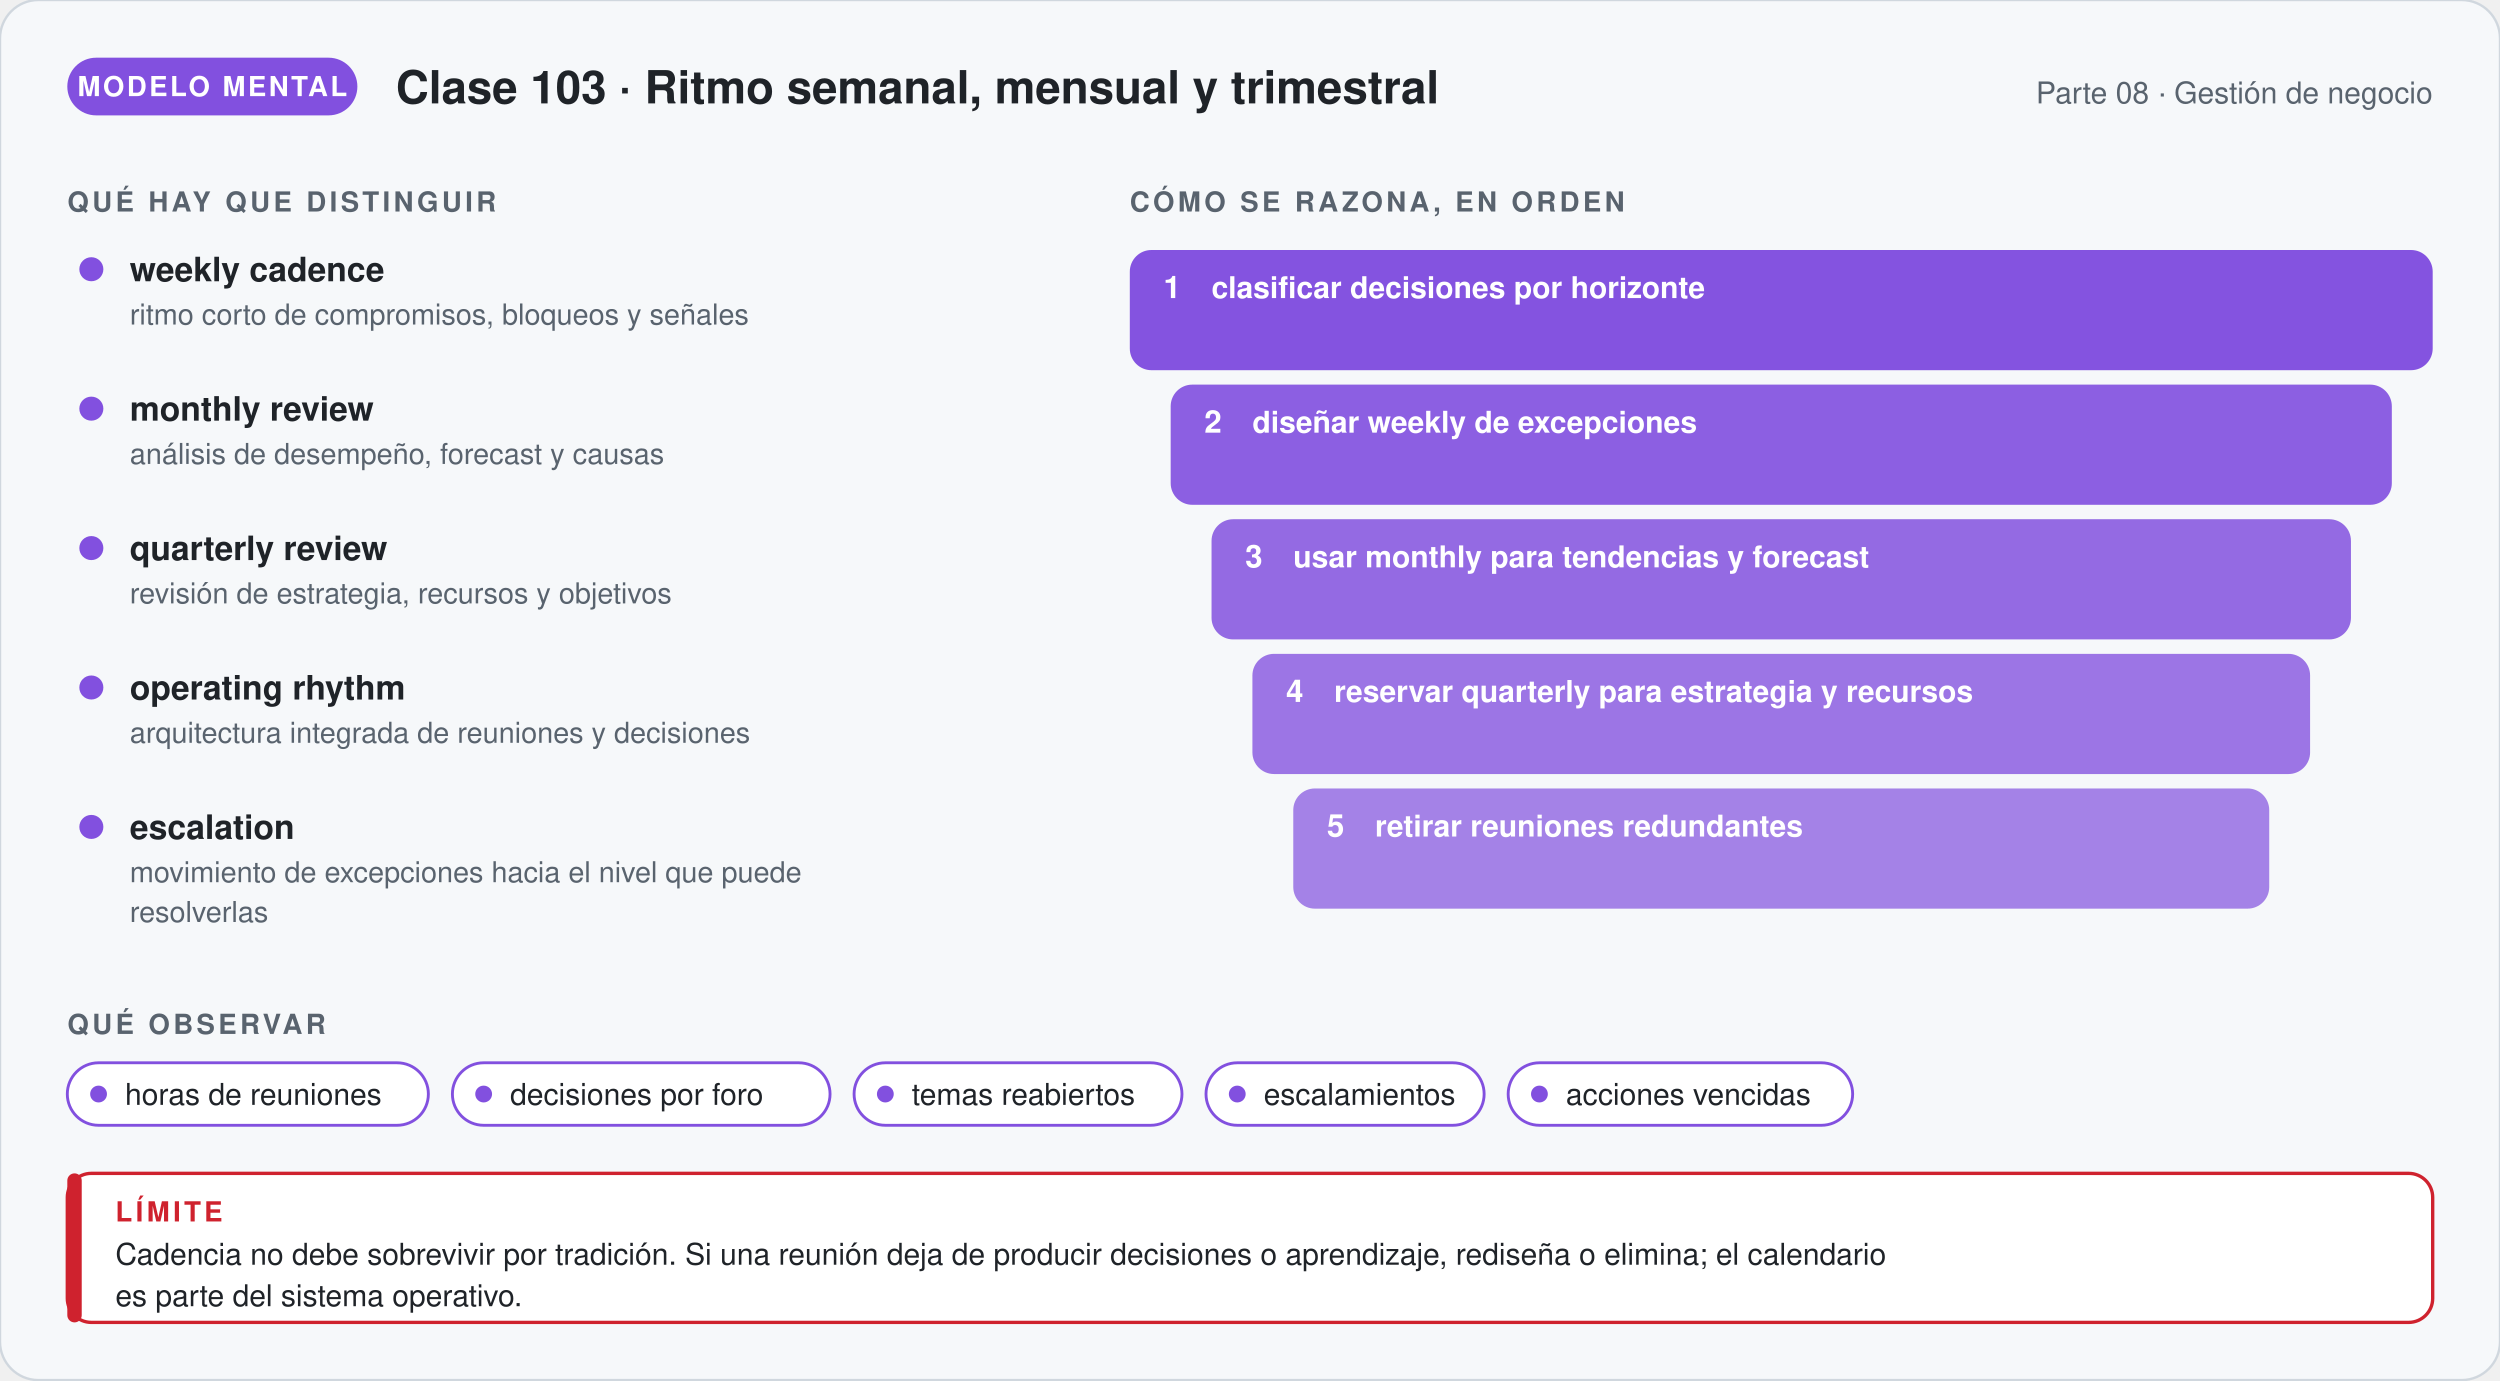
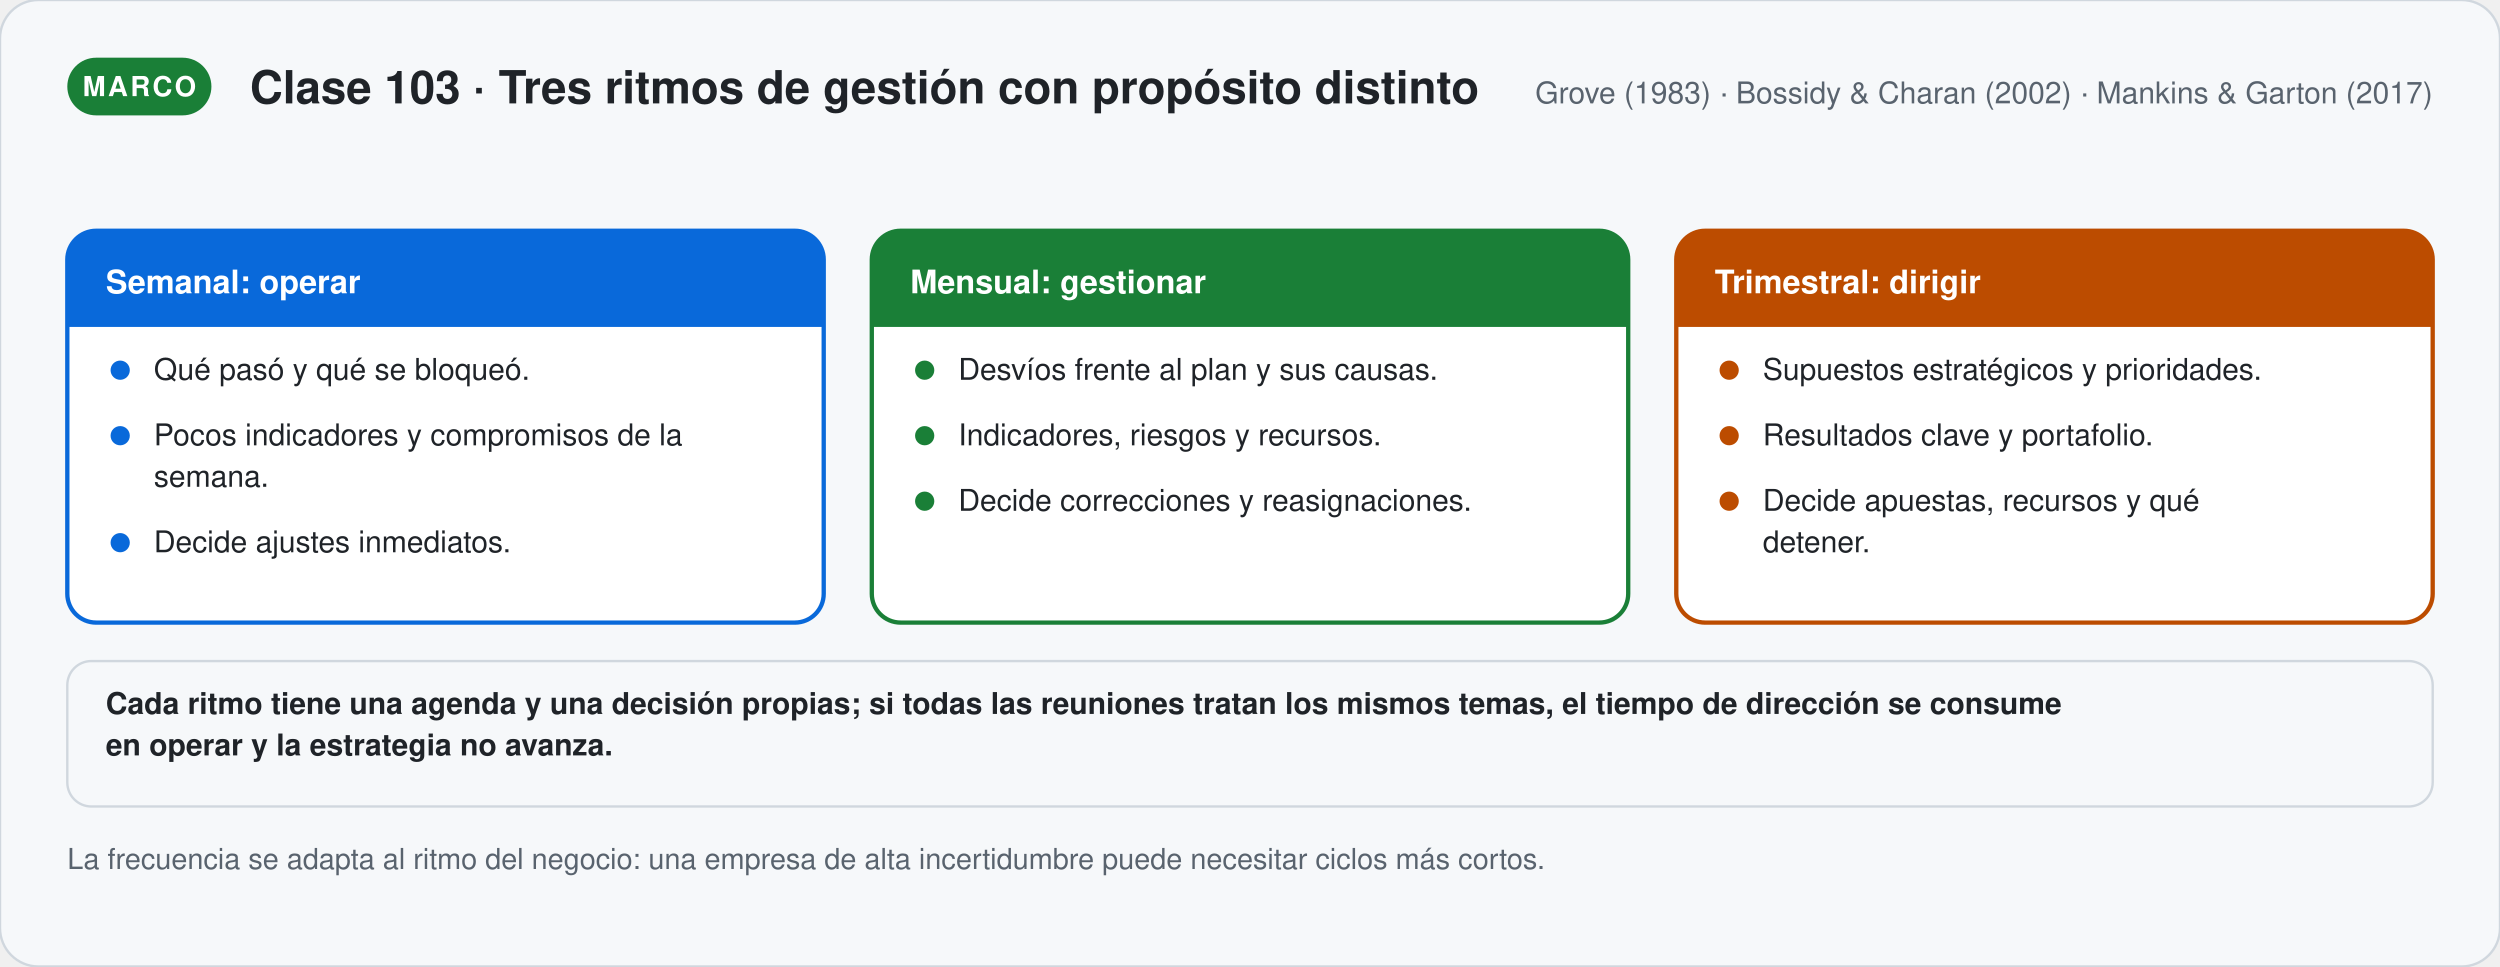
- <svg xmlns="http://www.w3.org/2000/svg" viewBox="0 0 1040 574.12" width="1040" role="img" aria-labelledby="t-g103 d-g103" font-family="'Segoe UI', 'Helvetica Neue', Helvetica, Arial, sans-serif">
+ <svg xmlns="http://www.w3.org/2000/svg" viewBox="0 0 1040 402.06" width="1040" role="img" aria-labelledby="t-s103 d-s103" font-family="'Segoe UI', 'Helvetica Neue', Helvetica, Arial, sans-serif">
  <defs>
-     <marker id="p-g103" viewBox="0 0 10 10" refX="8" refY="5" markerWidth="7" markerHeight="7" orient="auto">
+     <marker id="p-s103" viewBox="0 0 10 10" refX="8" refY="5" markerWidth="7" markerHeight="7" orient="auto">
      <path d="M1,1 L9,5 L1,9 Z" fill="#59636e" />
    </marker>
  </defs>
-   <rect width="1040" height="574.12" rx="16" fill="#f6f8fa" stroke="#d0d7de" />
-   <rect x="28" y="24" width="120.67" height="24" rx="12" fill="#8250df" />
-   <text x="88.335" y="40" font-size="11.5" font-weight="700" fill="#ffffff" text-anchor="middle" letter-spacing="1">MODELO MENTAL</text>
-   <text x="164.67" y="43" font-size="19" font-weight="700" fill="#1f2328" text-anchor="start">Clase 103 · Ritmo semanal, mensual y trimestral</text>
-   <text x="1012" y="43" font-size="12.5" font-weight="400" fill="#59636e" text-anchor="end">Parte 08 · Gestión de negocio</text>
-   <text x="28" y="88" font-size="11.5" font-weight="700" fill="#59636e" text-anchor="start" letter-spacing="1.4">QUÉ HAY QUE DISTINGUIR</text>
-   <circle cx="38" cy="112" r="5" fill="#8250df" />
-   <text x="54" y="117" font-size="14" font-weight="700" fill="#1f2328" text-anchor="start">weekly cadence</text>
-   <text x="54" y="135" font-size="12" font-weight="400" fill="#59636e" text-anchor="start">ritmo corto de compromisos, bloqueos y señales</text>
-   <circle cx="38" cy="170" r="5" fill="#8250df" />
-   <text x="54" y="175" font-size="14" font-weight="700" fill="#1f2328" text-anchor="start">monthly review</text>
-   <text x="54" y="193" font-size="12" font-weight="400" fill="#59636e" text-anchor="start">análisis de desempeño, forecast y causas</text>
-   <circle cx="38" cy="228" r="5" fill="#8250df" />
-   <text x="54" y="233" font-size="14" font-weight="700" fill="#1f2328" text-anchor="start">quarterly review</text>
-   <text x="54" y="251" font-size="12" font-weight="400" fill="#59636e" text-anchor="start">revisión de estrategia, recursos y objetivos</text>
-   <circle cx="38" cy="286" r="5" fill="#8250df" />
-   <text x="54" y="291" font-size="14" font-weight="700" fill="#1f2328" text-anchor="start">operating rhythm</text>
-   <text x="54" y="309" font-size="12" font-weight="400" fill="#59636e" text-anchor="start">arquitectura integrada de reuniones y decisiones</text>
-   <circle cx="38" cy="344" r="5" fill="#8250df" />
-   <text x="54" y="349" font-size="14" font-weight="700" fill="#1f2328" text-anchor="start">escalation</text>
-   <text x="54" y="367" font-size="12" font-weight="400" fill="#59636e" text-anchor="start">movimiento de excepciones hacia el nivel que puede</text>
-   <text x="54" y="383.56" font-size="12" font-weight="400" fill="#59636e" text-anchor="start">resolverlas</text>
-   <text x="470" y="88" font-size="11.5" font-weight="700" fill="#59636e" text-anchor="start" letter-spacing="1.4">CÓMO SE RAZONA, EN ORDEN</text>
-   <rect x="470" y="104" width="542" height="50" rx="9" fill="#8250df" stroke="#8250df" stroke-width="0" fill-opacity="0.98" />
-   <text x="484" y="124" font-size="13" font-weight="800" fill="#ffffff" text-anchor="start">1</text>
-   <text x="504" y="124" font-size="12.5" font-weight="600" fill="#ffffff" text-anchor="start">clasificar decisiones por horizonte</text>
-   <rect x="487" y="160" width="508" height="50" rx="9" fill="#8250df" stroke="#8250df" stroke-width="0" fill-opacity="0.91" />
-   <text x="501" y="180" font-size="13" font-weight="800" fill="#ffffff" text-anchor="start">2</text>
-   <text x="521" y="180" font-size="12.5" font-weight="600" fill="#ffffff" text-anchor="start">diseñar weekly de excepciones</text>
-   <rect x="504" y="216" width="474" height="50" rx="9" fill="#8250df" stroke="#8250df" stroke-width="0" fill-opacity="0.84" />
-   <text x="518" y="236" font-size="13" font-weight="800" fill="#ffffff" text-anchor="start">3</text>
-   <text x="538" y="236" font-size="12.5" font-weight="600" fill="#ffffff" text-anchor="start">usar monthly para tendencias y forecast</text>
-   <rect x="521" y="272" width="440" height="50" rx="9" fill="#8250df" stroke="#8250df" stroke-width="0" fill-opacity="0.77" />
-   <text x="535" y="292" font-size="13" font-weight="800" fill="#ffffff" text-anchor="start">4</text>
-   <text x="555" y="292" font-size="12.5" font-weight="600" fill="#ffffff" text-anchor="start">reservar quarterly para estrategia y recursos</text>
-   <rect x="538" y="328" width="406" height="50" rx="9" fill="#8250df" stroke="#8250df" stroke-width="0" fill-opacity="0.7" />
-   <text x="552" y="348" font-size="13" font-weight="800" fill="#ffffff" text-anchor="start">5</text>
-   <text x="572" y="348" font-size="12.5" font-weight="600" fill="#ffffff" text-anchor="start">retirar reuniones redundantes</text>
-   <text x="28" y="430.12" font-size="11.5" font-weight="700" fill="#59636e" text-anchor="start" letter-spacing="1.4">QUÉ OBSERVAR</text>
-   <rect x="28" y="442.12" width="150.2" height="26" rx="13" fill="#ffffff" stroke="#8250df" stroke-width="1.2" />
-   <circle cx="41" cy="455.12" r="3.5" fill="#8250df" />
-   <text x="52" y="459.62" font-size="12.5" font-weight="400" fill="#1f2328" text-anchor="start">horas de reuniones</text>
-   <rect x="188.2" y="442.12" width="157.1" height="26" rx="13" fill="#ffffff" stroke="#8250df" stroke-width="1.2" />
-   <circle cx="201.2" cy="455.12" r="3.5" fill="#8250df" />
-   <text x="212.2" y="459.62" font-size="12.5" font-weight="400" fill="#1f2328" text-anchor="start">decisiones por foro</text>
-   <rect x="355.3" y="442.12" width="136.4" height="26" rx="13" fill="#ffffff" stroke="#8250df" stroke-width="1.2" />
-   <circle cx="368.3" cy="455.12" r="3.5" fill="#8250df" />
-   <text x="379.3" y="459.62" font-size="12.5" font-weight="400" fill="#1f2328" text-anchor="start">temas reabiertos</text>
-   <rect x="501.7" y="442.12" width="115.7" height="26" rx="13" fill="#ffffff" stroke="#8250df" stroke-width="1.2" />
-   <circle cx="514.7" cy="455.12" r="3.5" fill="#8250df" />
-   <text x="525.7" y="459.62" font-size="12.5" font-weight="400" fill="#1f2328" text-anchor="start">escalamientos</text>
-   <rect x="627.4" y="442.12" width="143.3" height="26" rx="13" fill="#ffffff" stroke="#8250df" stroke-width="1.2" />
-   <circle cx="640.4" cy="455.12" r="3.5" fill="#8250df" />
-   <text x="651.4" y="459.62" font-size="12.5" font-weight="400" fill="#1f2328" text-anchor="start">acciones vencidas</text>
-   <rect x="28" y="488.12" width="984" height="62" rx="10" fill="#ffffff" stroke="#cf222e" stroke-width="1.4" />
-   <rect x="28" y="488.12" width="6" height="62" rx="3" fill="#cf222e" />
-   <text x="48" y="508.12" font-size="11.5" font-weight="700" fill="#cf222e" text-anchor="start" letter-spacing="1.4">LÍMITE</text>
-   <text x="48" y="526.12" font-size="12.5" font-weight="400" fill="#1f2328" text-anchor="start">Cadencia no debe sobrevivir por tradición. Si una reunión deja de producir decisiones o aprendizaje, rediseña o elimina; el calendario</text>
-   <text x="48" y="543.37" font-size="12.5" font-weight="400" fill="#1f2328" text-anchor="start">es parte del sistema operativo.</text>
+   <rect width="1040" height="402.06" rx="16" fill="#f6f8fa" stroke="#d0d7de" />
+   <rect x="28" y="24" width="59.95" height="24" rx="12" fill="#1a7f37" />
+   <text x="57.975" y="40" font-size="11.5" font-weight="700" fill="#ffffff" text-anchor="middle" letter-spacing="1">MARCO</text>
+   <text x="103.95" y="43" font-size="19" font-weight="700" fill="#1f2328" text-anchor="start">Clase 103 · Tres ritmos de gestión con propósito distinto</text>
+   <text x="1012" y="43" font-size="12.5" font-weight="400" fill="#59636e" text-anchor="end">Grove (1983) · Bossidy &amp; Charan (2002) · Mankins &amp; Garton (2017)</text>
+   <rect x="28" y="96" width="314.667" height="163" rx="12" fill="#ffffff" stroke="#0969da" stroke-width="1.8" />
+   <path d="M28.0,136 V108 a12,12 0 0 1 12,-12 H330.667 a12,12 0 0 1 12,12 V136 Z" fill="#0969da" />
+   <text x="44" y="122" font-size="13.5" font-weight="800" fill="#ffffff" text-anchor="start">Semanal: operar</text>
+   <circle cx="50.0" cy="154" r="4" fill="#0969da" />
+   <text x="64" y="158" font-size="12.5" font-weight="400" fill="#1f2328" text-anchor="start">Qué pasó y qué se bloqueó.</text>
+   <circle cx="50.0" cy="181.25" r="4" fill="#0969da" />
+   <text x="64" y="185.25" font-size="12.5" font-weight="400" fill="#1f2328" text-anchor="start">Pocos indicadores y compromisos de la</text>
+   <text x="64" y="202.5" font-size="12.5" font-weight="400" fill="#1f2328" text-anchor="start">semana.</text>
+   <circle cx="50.0" cy="225.75" r="4" fill="#0969da" />
+   <text x="64" y="229.75" font-size="12.5" font-weight="400" fill="#1f2328" text-anchor="start">Decide ajustes inmediatos.</text>
+   <rect x="362.667" y="96" width="314.667" height="163" rx="12" fill="#ffffff" stroke="#1a7f37" stroke-width="1.8" />
+   <path d="M362.667,136 V108 a12,12 0 0 1 12,-12 H665.333 a12,12 0 0 1 12,12 V136 Z" fill="#1a7f37" />
+   <text x="378.667" y="122" font-size="13.5" font-weight="800" fill="#ffffff" text-anchor="start">Mensual: gestionar</text>
+   <circle cx="384.667" cy="154" r="4" fill="#1a7f37" />
+   <text x="398.667" y="158" font-size="12.5" font-weight="400" fill="#1f2328" text-anchor="start">Desvíos frente al plan y sus causas.</text>
+   <circle cx="384.667" cy="181.25" r="4" fill="#1a7f37" />
+   <text x="398.667" y="185.25" font-size="12.5" font-weight="400" fill="#1f2328" text-anchor="start">Indicadores, riesgos y recursos.</text>
+   <circle cx="384.667" cy="208.5" r="4" fill="#1a7f37" />
+   <text x="398.667" y="212.5" font-size="12.5" font-weight="400" fill="#1f2328" text-anchor="start">Decide correcciones y reasignaciones.</text>
+   <rect x="697.333" y="96" width="314.667" height="163" rx="12" fill="#ffffff" stroke="#bc4c00" stroke-width="1.8" />
+   <path d="M697.333,136 V108 a12,12 0 0 1 12,-12 H1000.0 a12,12 0 0 1 12,12 V136 Z" fill="#bc4c00" />
+   <text x="713.333" y="122" font-size="13.5" font-weight="800" fill="#ffffff" text-anchor="start">Trimestral: dirigir</text>
+   <circle cx="719.333" cy="154" r="4" fill="#bc4c00" />
+   <text x="733.333" y="158" font-size="12.5" font-weight="400" fill="#1f2328" text-anchor="start">Supuestos estratégicos y prioridades.</text>
+   <circle cx="719.333" cy="181.25" r="4" fill="#bc4c00" />
+   <text x="733.333" y="185.25" font-size="12.5" font-weight="400" fill="#1f2328" text-anchor="start">Resultados clave y portafolio.</text>
+   <circle cx="719.333" cy="208.5" r="4" fill="#bc4c00" />
+   <text x="733.333" y="212.5" font-size="12.5" font-weight="400" fill="#1f2328" text-anchor="start">Decide apuestas, recursos y qué</text>
+   <text x="733.333" y="229.75" font-size="12.5" font-weight="400" fill="#1f2328" text-anchor="start">detener.</text>
+   <rect x="28" y="275" width="984" height="60.5" rx="10" fill="#f6f8fa" stroke="#d0d7de" stroke-width="1" />
+   <text x="44" y="297" font-size="12.5" font-weight="600" fill="#1f2328" text-anchor="start">Cada ritmo tiene una agenda y una decisión propias; si todas las reuniones tratan los mismos temas, el tiempo de dirección se consume</text>
+   <text x="44" y="314.25" font-size="12.5" font-weight="600" fill="#1f2328" text-anchor="start">en operar y la estrategia no avanza.</text>
+   <text x="28" y="361.5" font-size="12" font-weight="400" fill="#59636e" text-anchor="start">La frecuencia se adapta al ritmo del negocio: una empresa de alta incertidumbre puede necesitar ciclos más cortos.</text>
</svg>
